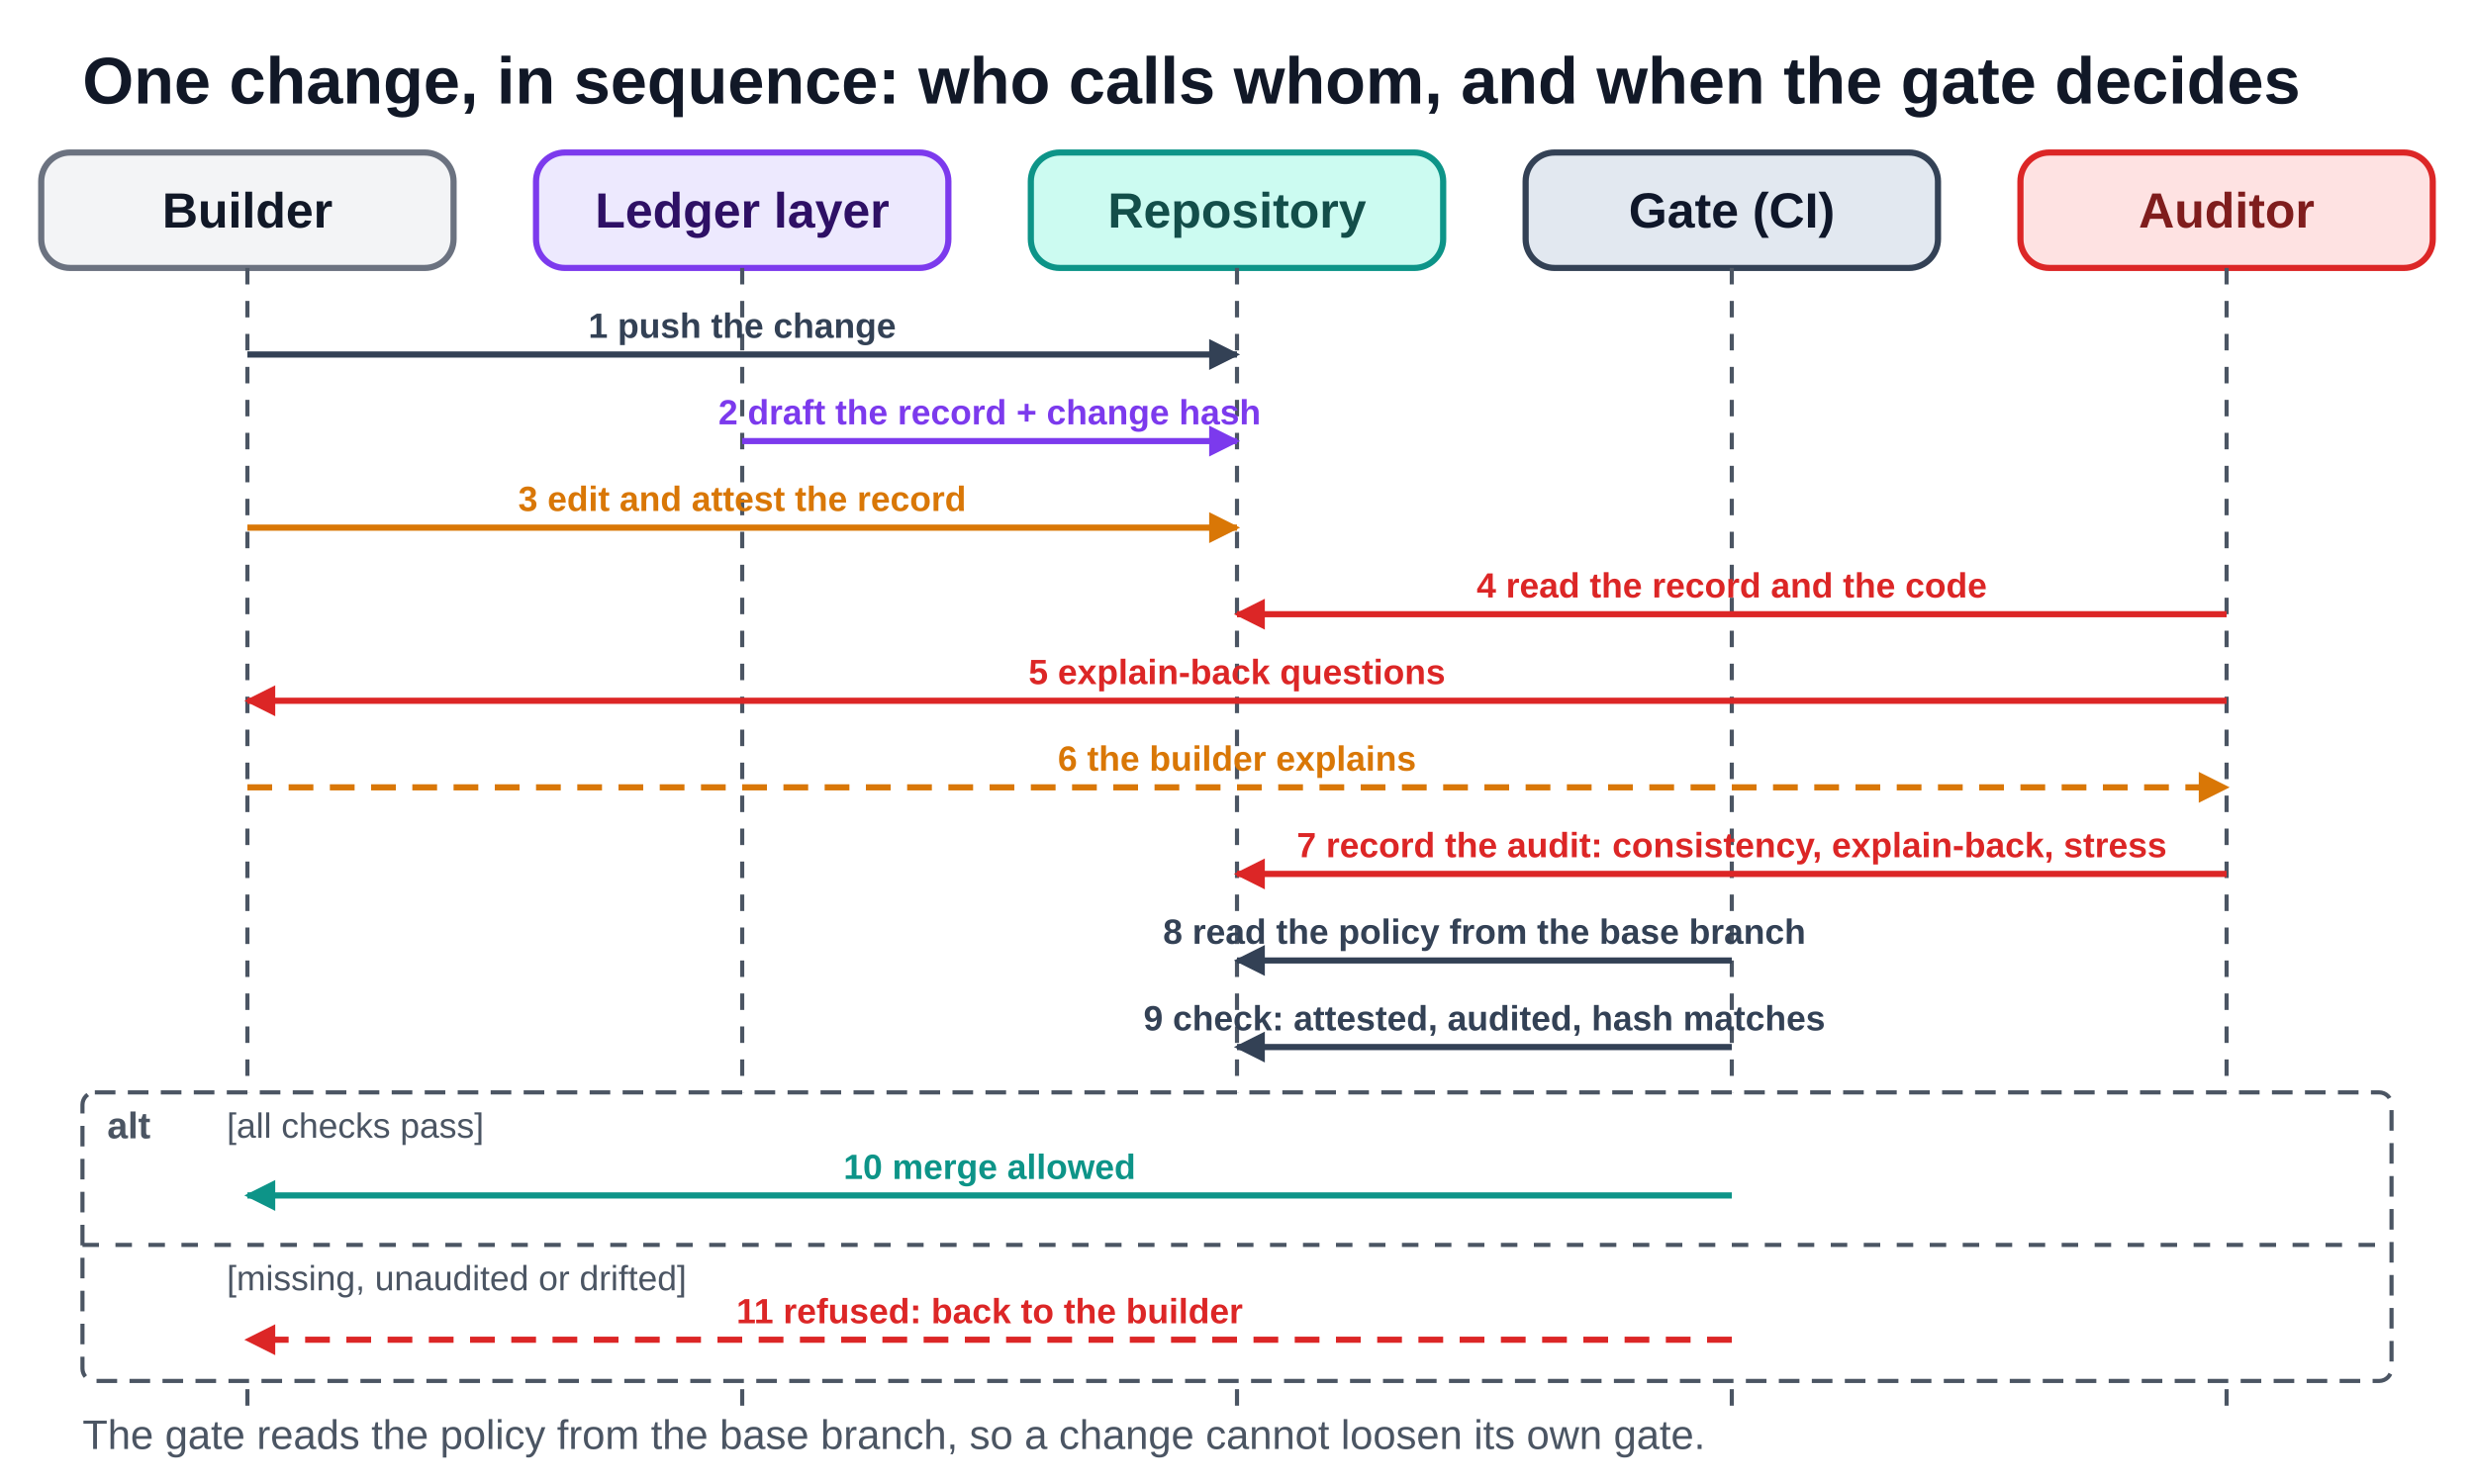
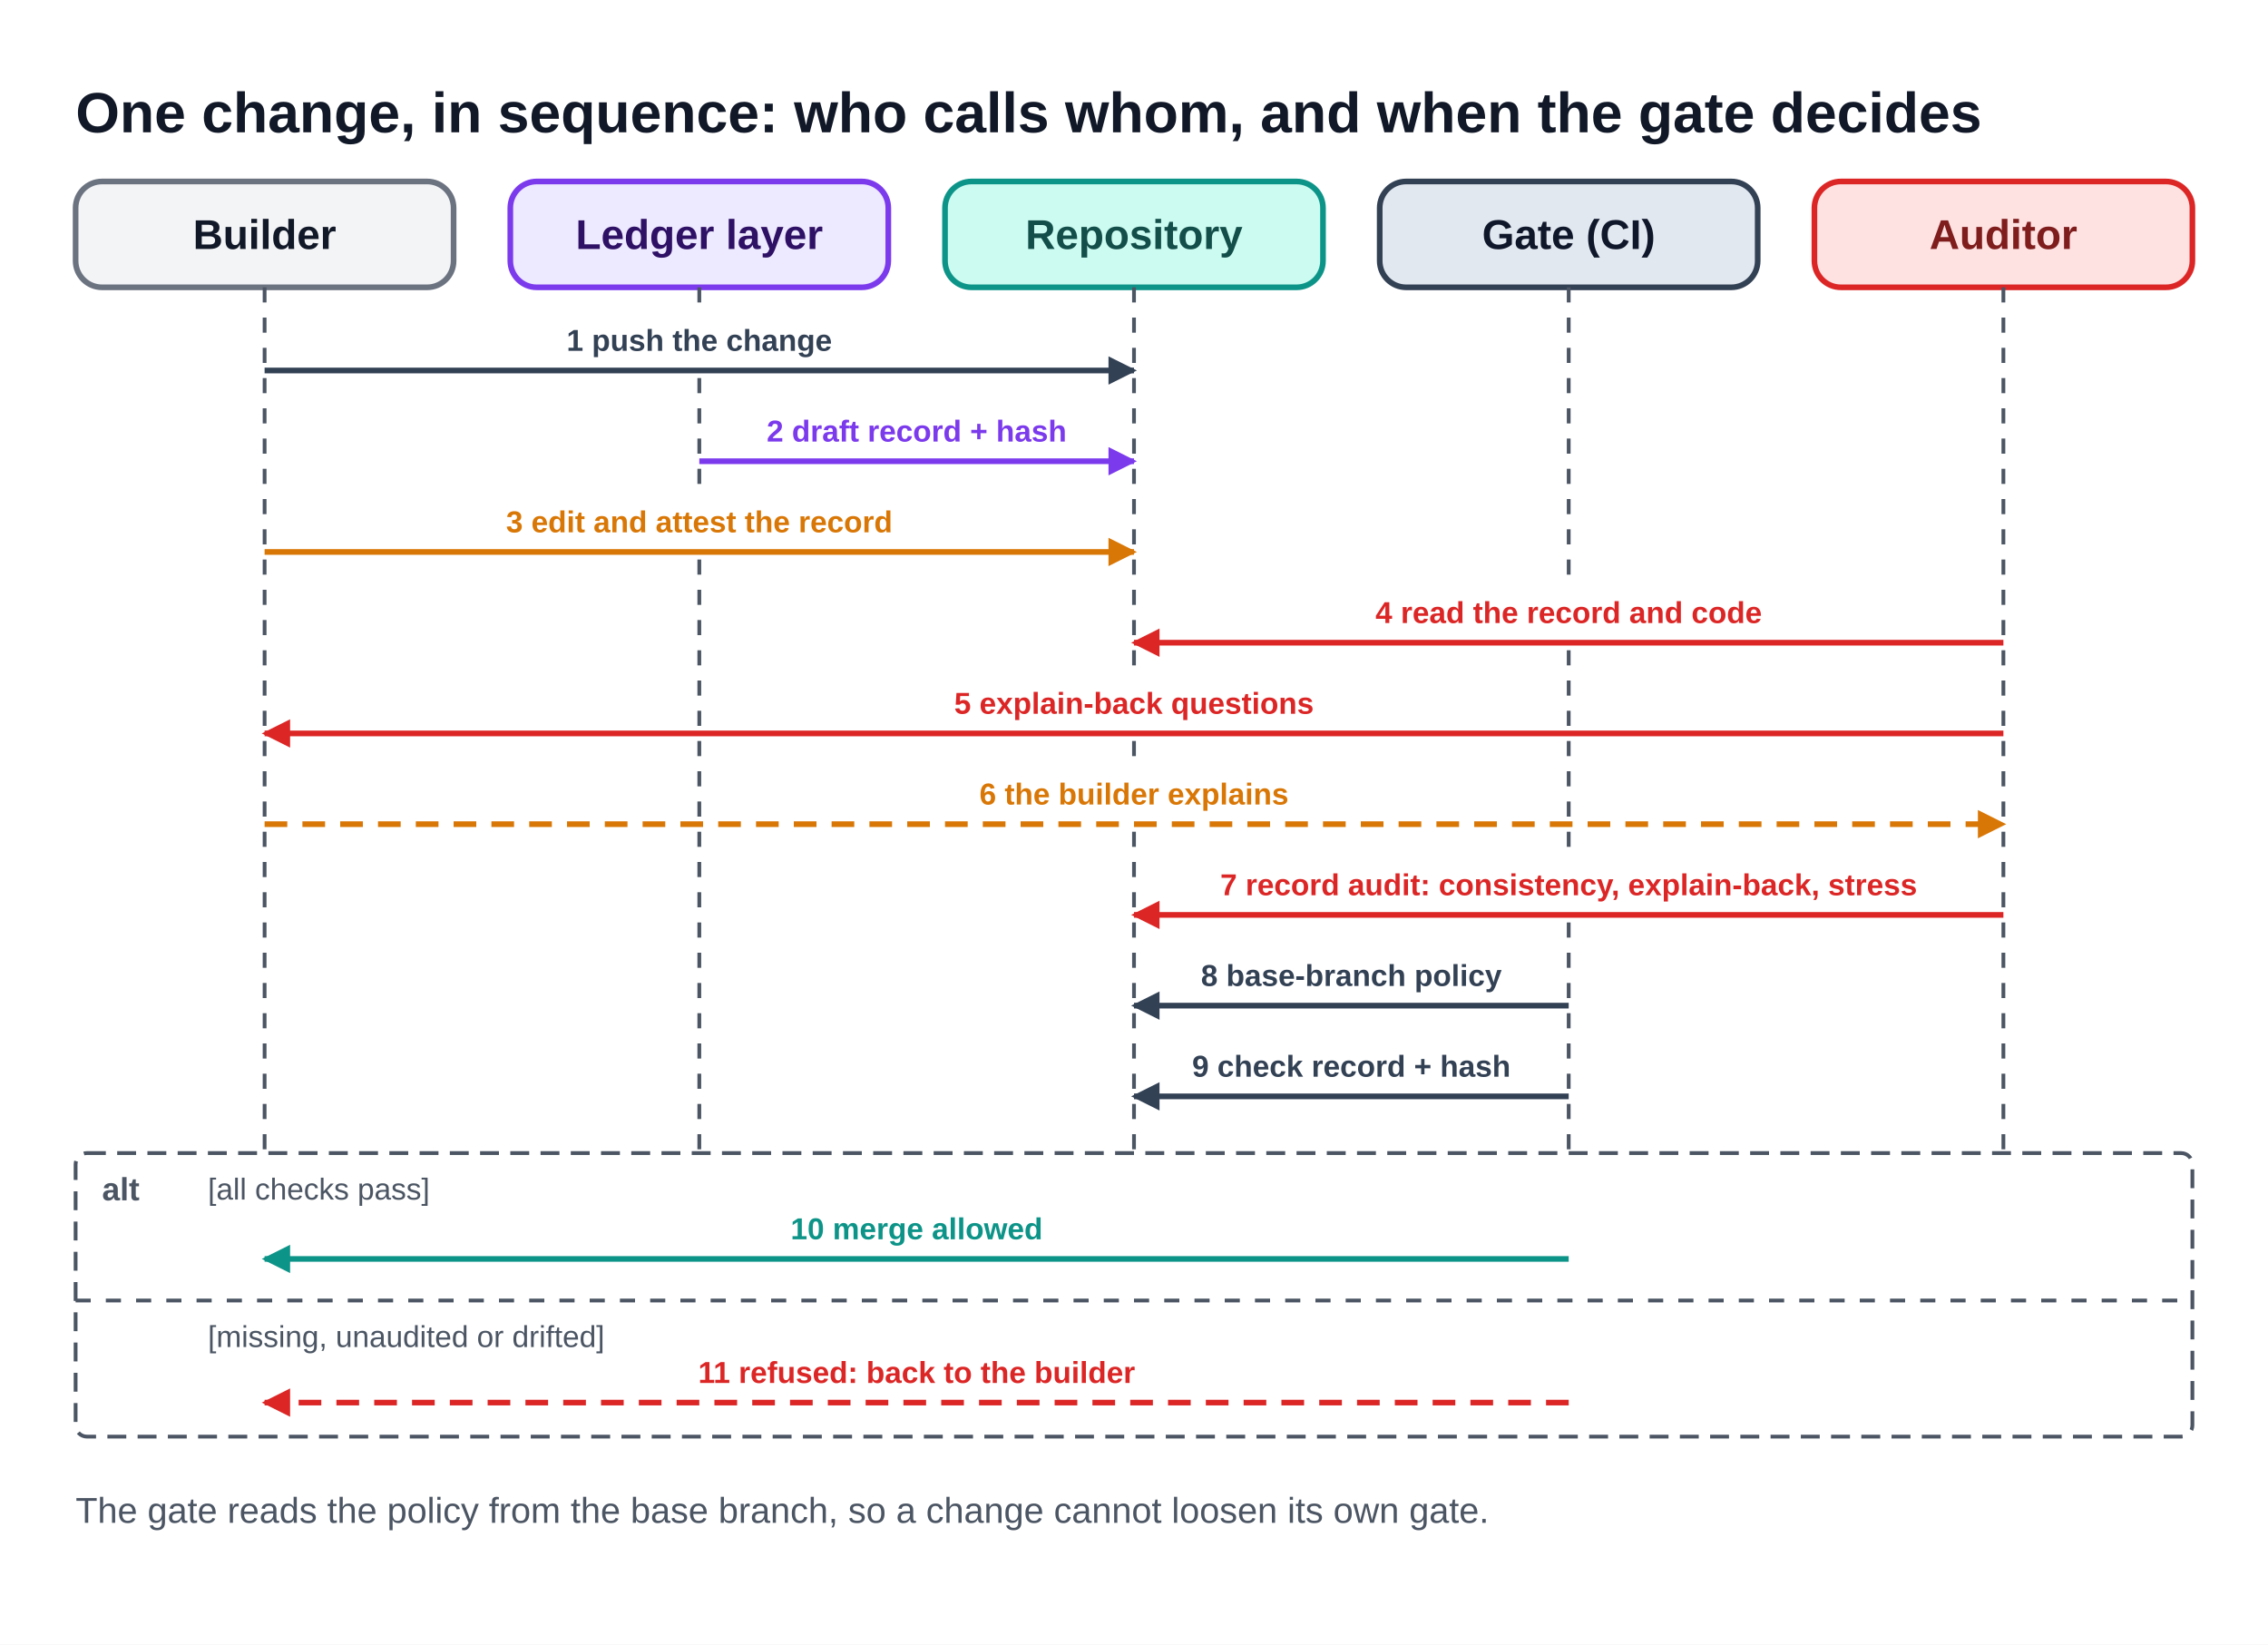
- <svg xmlns="http://www.w3.org/2000/svg" width="1200" height="720" viewBox="0 0 1200 720" font-family="Segoe UI, Arial, Helvetica, sans-serif">
+ <svg xmlns="http://www.w3.org/2000/svg" width="1200" height="870" viewBox="0 0 1200 870" font-family="Segoe UI, Arial, Helvetica, sans-serif">
  <defs>
    <marker id="m0D9488" viewBox="0 0 10 10" refX="9" refY="5" markerWidth="5" markerHeight="5" orient="auto-start-reverse">
      <path d="M0,0 L10,5 L0,10 z" fill="#0D9488" />
    </marker>
    <marker id="m334155" viewBox="0 0 10 10" refX="9" refY="5" markerWidth="5" markerHeight="5" orient="auto-start-reverse">
      <path d="M0,0 L10,5 L0,10 z" fill="#334155" />
    </marker>
    <marker id="m7C3AED" viewBox="0 0 10 10" refX="9" refY="5" markerWidth="5" markerHeight="5" orient="auto-start-reverse">
      <path d="M0,0 L10,5 L0,10 z" fill="#7C3AED" />
    </marker>
    <marker id="mD97706" viewBox="0 0 10 10" refX="9" refY="5" markerWidth="5" markerHeight="5" orient="auto-start-reverse">
      <path d="M0,0 L10,5 L0,10 z" fill="#D97706" />
    </marker>
    <marker id="mDC2626" viewBox="0 0 10 10" refX="9" refY="5" markerWidth="5" markerHeight="5" orient="auto-start-reverse">
      <path d="M0,0 L10,5 L0,10 z" fill="#DC2626" />
    </marker>
  </defs>
-   <rect width="1200" height="720" fill="#FFFFFF" />
-   <text x="40" y="50.2" text-anchor="start" font-size="32" font-weight="700" fill="#111827">One change, in sequence: who calls whom, and when the gate decides</text>
-   <rect x="20" y="74" width="200" height="56" rx="14" fill="#F3F4F6" fill-opacity="1" stroke="#6B7280" stroke-width="3" />
-   <text x="120.0" y="110.4" text-anchor="middle" font-size="24" font-weight="700" fill="#111827">Builder</text>
-   <polyline points="120,130 120,690" fill="none" stroke="#4B5563" stroke-width="2" stroke-dasharray="8 8" />
-   <rect x="260" y="74" width="200" height="56" rx="14" fill="#EDE9FE" fill-opacity="1" stroke="#7C3AED" stroke-width="3" />
-   <text x="360.0" y="110.4" text-anchor="middle" font-size="24" font-weight="700" fill="#2E1065">Ledger layer</text>
-   <polyline points="360,130 360,690" fill="none" stroke="#4B5563" stroke-width="2" stroke-dasharray="8 8" />
-   <rect x="500" y="74" width="200" height="56" rx="14" fill="#CCFBF1" fill-opacity="1" stroke="#0D9488" stroke-width="3" />
-   <text x="600.0" y="110.4" text-anchor="middle" font-size="24" font-weight="700" fill="#134E4A">Repository</text>
-   <polyline points="600,130 600,690" fill="none" stroke="#4B5563" stroke-width="2" stroke-dasharray="8 8" />
-   <rect x="740" y="74" width="200" height="56" rx="14" fill="#E2E8F0" fill-opacity="1" stroke="#334155" stroke-width="3" />
-   <text x="840.0" y="110.4" text-anchor="middle" font-size="24" font-weight="700" fill="#0F172A">Gate (CI)</text>
-   <polyline points="840,130 840,690" fill="none" stroke="#4B5563" stroke-width="2" stroke-dasharray="8 8" />
-   <rect x="980" y="74" width="200" height="56" rx="14" fill="#FEE2E2" fill-opacity="1" stroke="#DC2626" stroke-width="3" />
-   <text x="1080.0" y="110.4" text-anchor="middle" font-size="24" font-weight="700" fill="#7F1D1D">Auditor</text>
-   <polyline points="1080,130 1080,690" fill="none" stroke="#4B5563" stroke-width="2" stroke-dasharray="8 8" />
-   <polyline points="120,172 600,172" fill="none" stroke="#334155" stroke-width="3" stroke-linejoin="round" marker-end="url(#m334155)" />
-   <text x="360.0" y="163.9" text-anchor="middle" font-size="17" font-weight="700" fill="#334155">1  push the change</text>
-   <polyline points="360,214 600,214" fill="none" stroke="#7C3AED" stroke-width="3" stroke-linejoin="round" marker-end="url(#m7C3AED)" />
-   <text x="480.0" y="205.9" text-anchor="middle" font-size="17" font-weight="700" fill="#7C3AED">2  draft the record + change hash</text>
-   <polyline points="120,256 600,256" fill="none" stroke="#D97706" stroke-width="3" stroke-linejoin="round" marker-end="url(#mD97706)" />
-   <text x="360.0" y="247.9" text-anchor="middle" font-size="17" font-weight="700" fill="#D97706">3  edit and attest the record</text>
-   <polyline points="1080,298 600,298" fill="none" stroke="#DC2626" stroke-width="3" stroke-linejoin="round" marker-end="url(#mDC2626)" />
-   <text x="840.0" y="289.9" text-anchor="middle" font-size="17" font-weight="700" fill="#DC2626">4  read the record and the code</text>
-   <polyline points="1080,340 120,340" fill="none" stroke="#DC2626" stroke-width="3" stroke-linejoin="round" marker-end="url(#mDC2626)" />
-   <text x="600.0" y="331.9" text-anchor="middle" font-size="17" font-weight="700" fill="#DC2626">5  explain-back questions</text>
-   <polyline points="120,382 1080,382" fill="none" stroke="#D97706" stroke-width="3" stroke-linejoin="round" stroke-dasharray="12 8" marker-end="url(#mD97706)" />
-   <text x="600.0" y="373.9" text-anchor="middle" font-size="17" font-weight="700" fill="#D97706">6  the builder explains</text>
-   <polyline points="1080,424 600,424" fill="none" stroke="#DC2626" stroke-width="3" stroke-linejoin="round" marker-end="url(#mDC2626)" />
-   <text x="840.0" y="415.9" text-anchor="middle" font-size="17" font-weight="700" fill="#DC2626">7  record the audit: consistency, explain-back, stress</text>
-   <polyline points="840,466 600,466" fill="none" stroke="#334155" stroke-width="3" stroke-linejoin="round" marker-end="url(#m334155)" />
-   <text x="720.0" y="457.9" text-anchor="middle" font-size="17" font-weight="700" fill="#334155">8  read the policy from the base branch</text>
-   <polyline points="840,508 600,508" fill="none" stroke="#334155" stroke-width="3" stroke-linejoin="round" marker-end="url(#m334155)" />
-   <text x="720.0" y="499.9" text-anchor="middle" font-size="17" font-weight="700" fill="#334155">9  check: attested, audited, hash matches</text>
-   <rect x="40" y="530" width="1120" height="140" rx="6" fill="#FFFFFF" fill-opacity="1" stroke="#4B5563" stroke-opacity="1" stroke-width="2" stroke-dasharray="10 6" />
-   <text x="52" y="552.3" text-anchor="start" font-size="18" font-weight="700" fill="#4B5563">alt</text>
-   <text x="110" y="552.0" text-anchor="start" font-size="17" font-weight="400" fill="#4B5563">[all checks pass]</text>
-   <polyline points="840,580 120,580" fill="none" stroke="#0D9488" stroke-width="3" stroke-linejoin="round" marker-end="url(#m0D9488)" />
-   <text x="480.0" y="572.0" text-anchor="middle" font-size="17" font-weight="700" fill="#0D9488">10  merge allowed</text>
-   <polyline points="40,604 1160,604" fill="none" stroke="#4B5563" stroke-width="2" stroke-dasharray="8 8" />
-   <text x="110" y="626.0" text-anchor="start" font-size="17" font-weight="400" fill="#4B5563">[missing, unaudited or drifted]</text>
-   <polyline points="840,650 120,650" fill="none" stroke="#DC2626" stroke-width="3" stroke-linejoin="round" stroke-dasharray="12 8" marker-end="url(#mDC2626)" />
-   <text x="480.0" y="642.0" text-anchor="middle" font-size="17" font-weight="700" fill="#DC2626">11  refused: back to the builder</text>
-   <text x="40" y="703.0" text-anchor="start" font-size="20" font-weight="400" fill="#4B5563">The gate reads the policy from the base branch, so a change cannot loosen its own gate.</text>
+   <rect width="1200" height="870" fill="#FFFFFF" />
+   <text x="40" y="70.0" text-anchor="start" font-size="30" font-weight="700" fill="#111827">One change, in sequence: who calls whom, and when the gate decides</text>
+   <rect x="40" y="96" width="200" height="56" rx="14" fill="#F3F4F6" fill-opacity="1" stroke="#6B7280" stroke-width="3" />
+   <text x="140.0" y="131.7" text-anchor="middle" font-size="22" font-weight="700" fill="#111827">Builder</text>
+   <polyline points="140,152 140,724" fill="none" stroke="#4B5563" stroke-width="2" stroke-dasharray="8 8" />
+   <rect x="270" y="96" width="200" height="56" rx="14" fill="#EDE9FE" fill-opacity="1" stroke="#7C3AED" stroke-width="3" />
+   <text x="370.0" y="131.7" text-anchor="middle" font-size="22" font-weight="700" fill="#2E1065">Ledger layer</text>
+   <polyline points="370,152 370,724" fill="none" stroke="#4B5563" stroke-width="2" stroke-dasharray="8 8" />
+   <rect x="500" y="96" width="200" height="56" rx="14" fill="#CCFBF1" fill-opacity="1" stroke="#0D9488" stroke-width="3" />
+   <text x="600.0" y="131.7" text-anchor="middle" font-size="22" font-weight="700" fill="#134E4A">Repository</text>
+   <polyline points="600,152 600,724" fill="none" stroke="#4B5563" stroke-width="2" stroke-dasharray="8 8" />
+   <rect x="730" y="96" width="200" height="56" rx="14" fill="#E2E8F0" fill-opacity="1" stroke="#334155" stroke-width="3" />
+   <text x="830.0" y="131.7" text-anchor="middle" font-size="22" font-weight="700" fill="#0F172A">Gate (CI)</text>
+   <polyline points="830,152 830,724" fill="none" stroke="#4B5563" stroke-width="2" stroke-dasharray="8 8" />
+   <rect x="960" y="96" width="200" height="56" rx="14" fill="#FEE2E2" fill-opacity="1" stroke="#DC2626" stroke-width="3" />
+   <text x="1060.0" y="131.7" text-anchor="middle" font-size="22" font-weight="700" fill="#7F1D1D">Auditor</text>
+   <polyline points="1060,152 1060,724" fill="none" stroke="#4B5563" stroke-width="2" stroke-dasharray="8 8" />
+   <polyline points="140,196 600,196" fill="none" stroke="#334155" stroke-width="3" stroke-linejoin="round" marker-end="url(#m334155)" />
+   <rect x="289.5" y="167" width="161" height="26" rx="6" fill="#FFFFFF" />
+   <text x="370.0" y="185.6" text-anchor="middle" font-size="16" font-weight="700" fill="#334155">1  push the change</text>
+   <polyline points="370,244 600,244" fill="none" stroke="#7C3AED" stroke-width="3" stroke-linejoin="round" marker-end="url(#m7C3AED)" />
+   <rect x="387.5" y="215" width="195" height="26" rx="6" fill="#FFFFFF" />
+   <text x="485.0" y="233.6" text-anchor="middle" font-size="16" font-weight="700" fill="#7C3AED">2  draft record + hash</text>
+   <polyline points="140,292 600,292" fill="none" stroke="#D97706" stroke-width="3" stroke-linejoin="round" marker-end="url(#mD97706)" />
+   <rect x="243.5" y="263" width="253" height="26" rx="6" fill="#FFFFFF" />
+   <text x="370.0" y="281.6" text-anchor="middle" font-size="16" font-weight="700" fill="#D97706">3  edit and attest the record</text>
+   <polyline points="1060,340 600,340" fill="none" stroke="#DC2626" stroke-width="3" stroke-linejoin="round" marker-end="url(#mDC2626)" />
+   <rect x="712.0" y="311" width="236" height="26" rx="6" fill="#FFFFFF" />
+   <text x="830.0" y="329.6" text-anchor="middle" font-size="16" font-weight="700" fill="#DC2626">4  read the record and code</text>
+   <polyline points="1060,388 140,388" fill="none" stroke="#DC2626" stroke-width="3" stroke-linejoin="round" marker-end="url(#mDC2626)" />
+   <rect x="490.0" y="359" width="220" height="26" rx="6" fill="#FFFFFF" />
+   <text x="600.0" y="377.6" text-anchor="middle" font-size="16" font-weight="700" fill="#DC2626">5  explain-back questions</text>
+   <polyline points="140,436 1060,436" fill="none" stroke="#D97706" stroke-width="3" stroke-linejoin="round" stroke-dasharray="12 8" marker-end="url(#mD97706)" />
+   <rect x="498.5" y="407" width="203" height="26" rx="6" fill="#FFFFFF" />
+   <text x="600.0" y="425.6" text-anchor="middle" font-size="16" font-weight="700" fill="#D97706">6  the builder explains</text>
+   <polyline points="1060,484 600,484" fill="none" stroke="#DC2626" stroke-width="3" stroke-linejoin="round" marker-end="url(#mDC2626)" />
+   <rect x="616.0" y="455" width="428" height="26" rx="6" fill="#FFFFFF" />
+   <text x="830.0" y="473.6" text-anchor="middle" font-size="16" font-weight="700" fill="#DC2626">7  record audit: consistency, explain-back, stress</text>
+   <polyline points="830,532 600,532" fill="none" stroke="#334155" stroke-width="3" stroke-linejoin="round" marker-end="url(#m334155)" />
+   <rect x="622.0" y="503" width="186" height="26" rx="6" fill="#FFFFFF" />
+   <text x="715.0" y="521.6" text-anchor="middle" font-size="16" font-weight="700" fill="#334155">8  base-branch policy</text>
+   <polyline points="830,580 600,580" fill="none" stroke="#334155" stroke-width="3" stroke-linejoin="round" marker-end="url(#m334155)" />
+   <rect x="617.5" y="551" width="195" height="26" rx="6" fill="#FFFFFF" />
+   <text x="715.0" y="569.6" text-anchor="middle" font-size="16" font-weight="700" fill="#334155">9  check record + hash</text>
+   <rect x="40" y="610" width="1120" height="150" rx="6" fill="#FFFFFF" fill-opacity="1" stroke="#4B5563" stroke-opacity="1" stroke-width="2" stroke-dasharray="10 6" />
+   <text x="54" y="635.0" text-anchor="start" font-size="17" font-weight="700" fill="#4B5563">alt</text>
+   <text x="110" y="634.6" text-anchor="start" font-size="16" font-weight="400" fill="#4B5563">[all checks pass]</text>
+   <polyline points="830,666 140,666" fill="none" stroke="#0D9488" stroke-width="3" stroke-linejoin="round" marker-end="url(#m0D9488)" />
+   <rect x="408.5" y="637" width="153" height="26" rx="6" fill="#FFFFFF" />
+   <text x="485.0" y="655.6" text-anchor="middle" font-size="16" font-weight="700" fill="#0D9488">10  merge allowed</text>
+   <polyline points="40,688 1160,688" fill="none" stroke="#4B5563" stroke-width="2" stroke-dasharray="8 8" />
+   <text x="110" y="712.6" text-anchor="start" font-size="16" font-weight="400" fill="#4B5563">[missing, unaudited or drifted]</text>
+   <polyline points="830,742 140,742" fill="none" stroke="#DC2626" stroke-width="3" stroke-linejoin="round" stroke-dasharray="12 8" marker-end="url(#mDC2626)" />
+   <rect x="346.0" y="713" width="278" height="26" rx="6" fill="#FFFFFF" />
+   <text x="485.0" y="731.6" text-anchor="middle" font-size="16" font-weight="700" fill="#DC2626">11  refused: back to the builder</text>
+   <text x="40" y="805.6" text-anchor="start" font-size="19" font-weight="400" fill="#4B5563">The gate reads the policy from the base branch, so a change cannot loosen its own gate.</text>
</svg>
